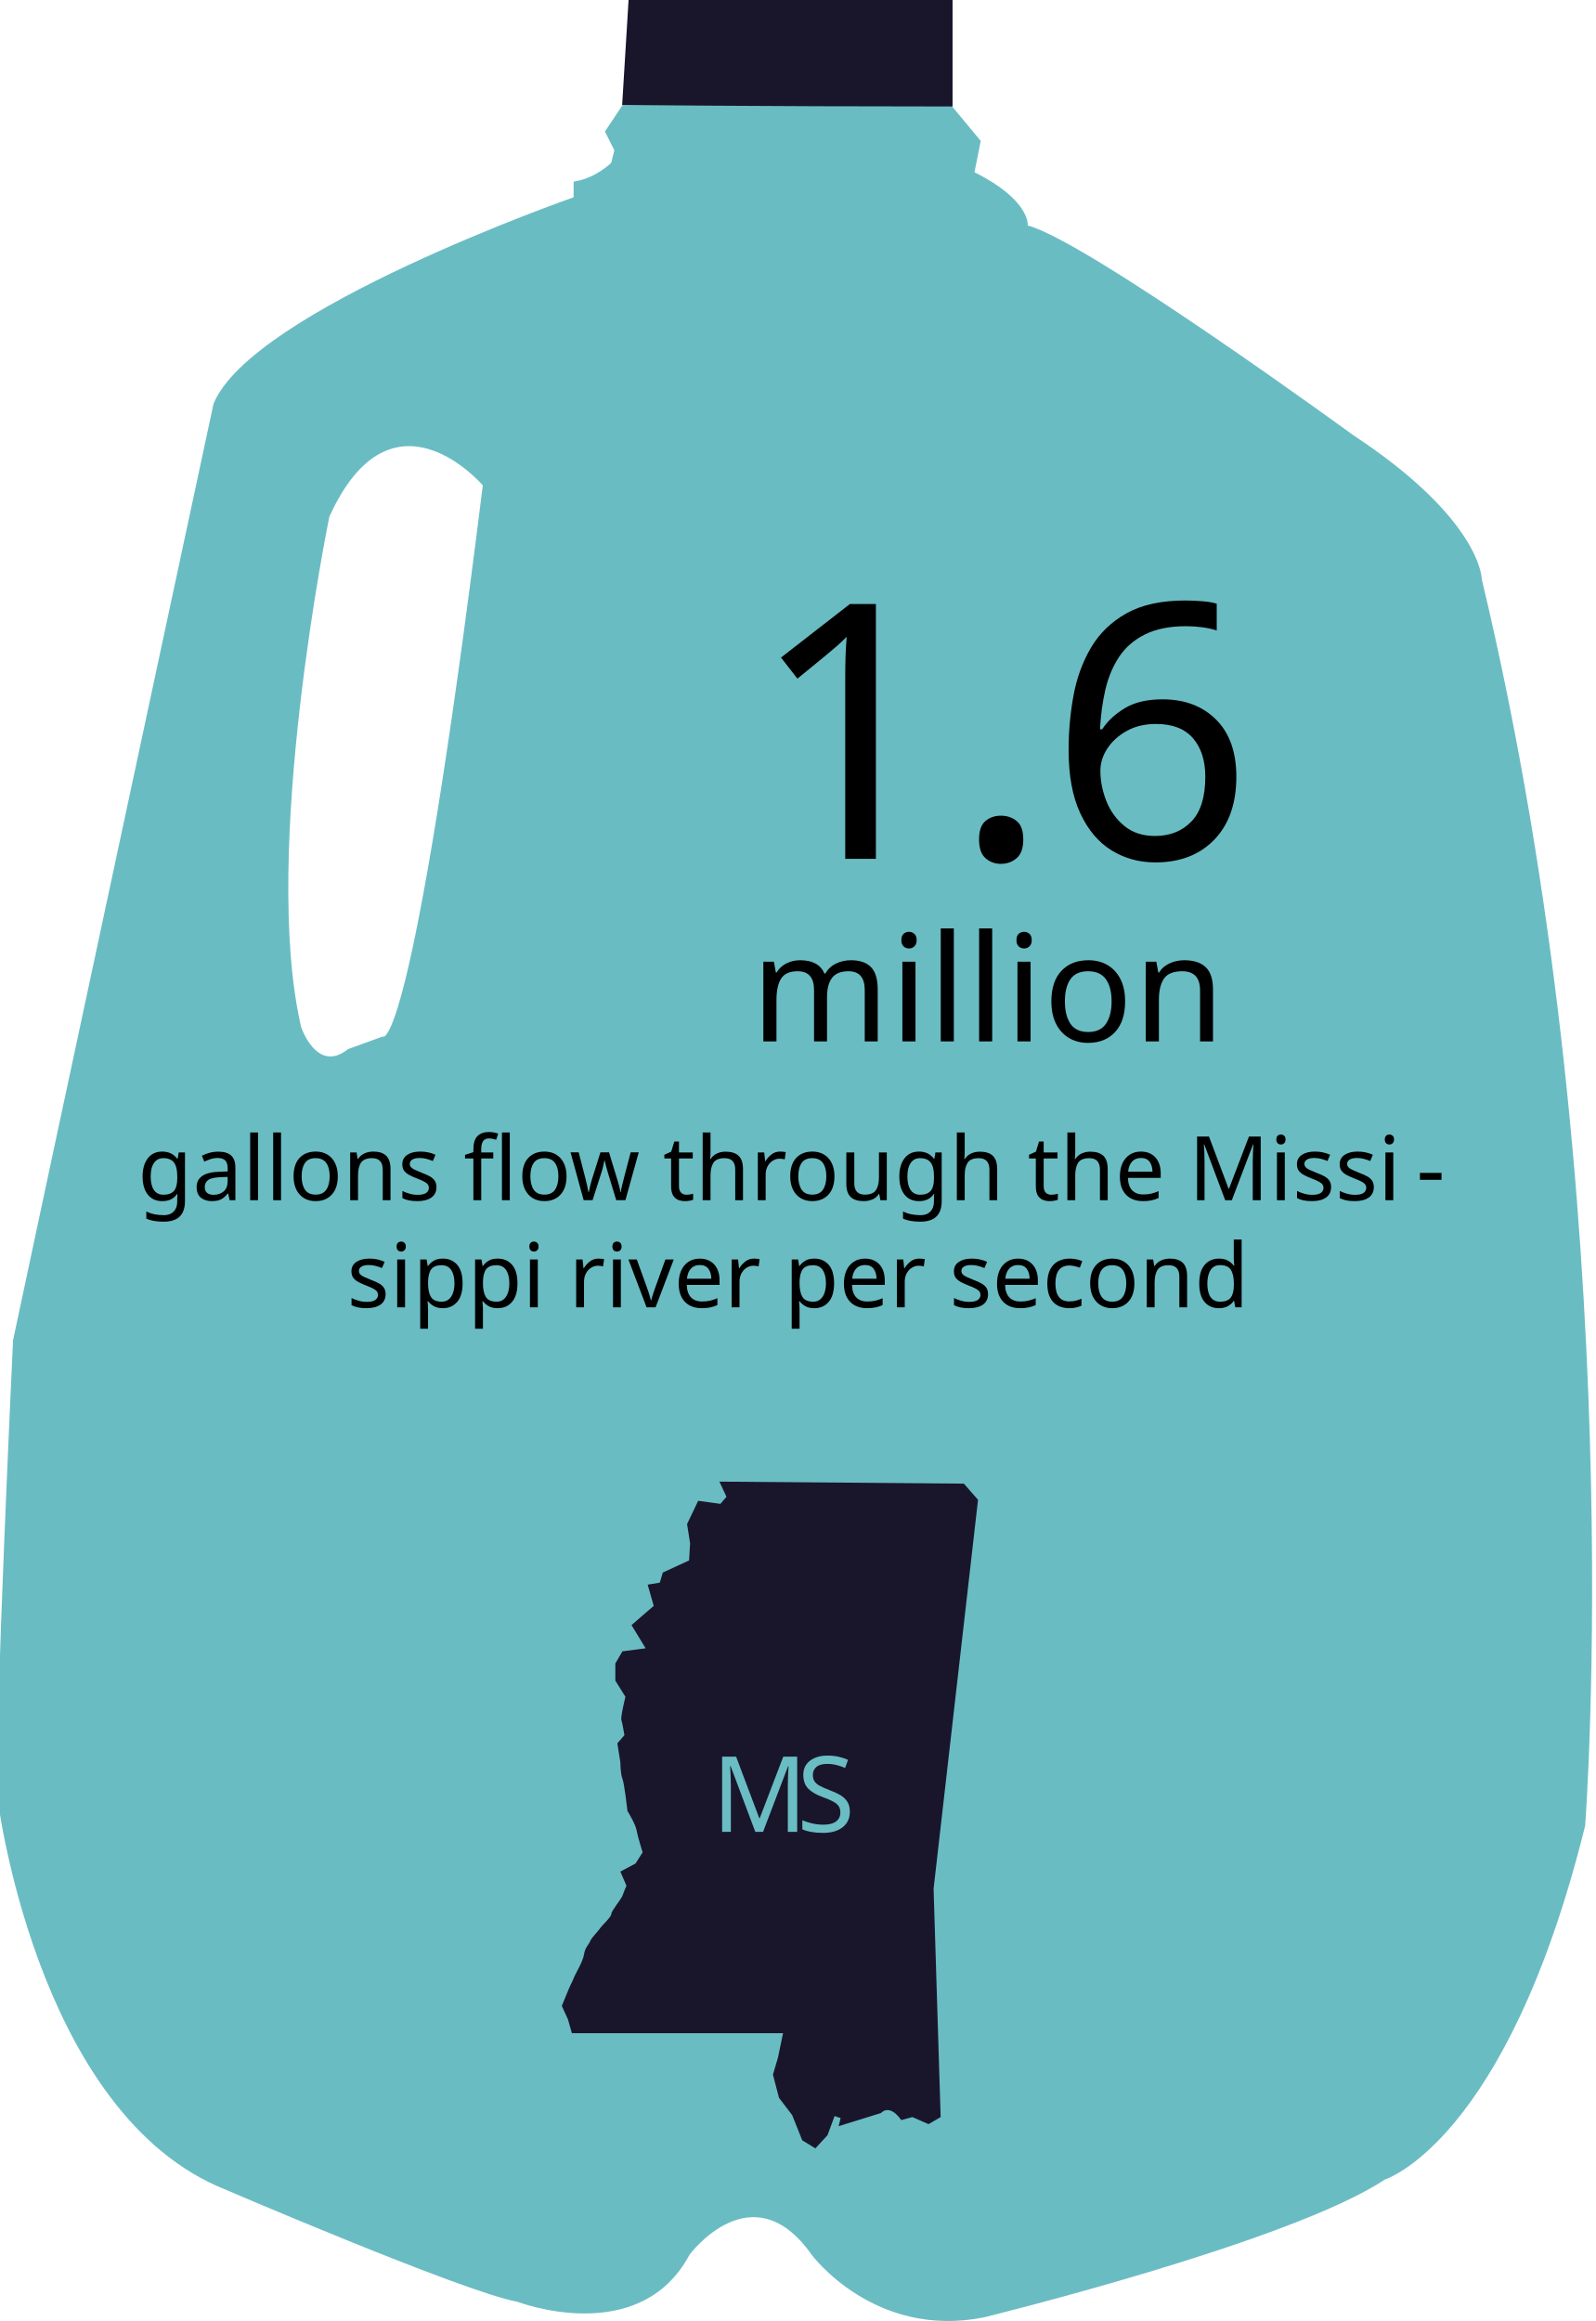
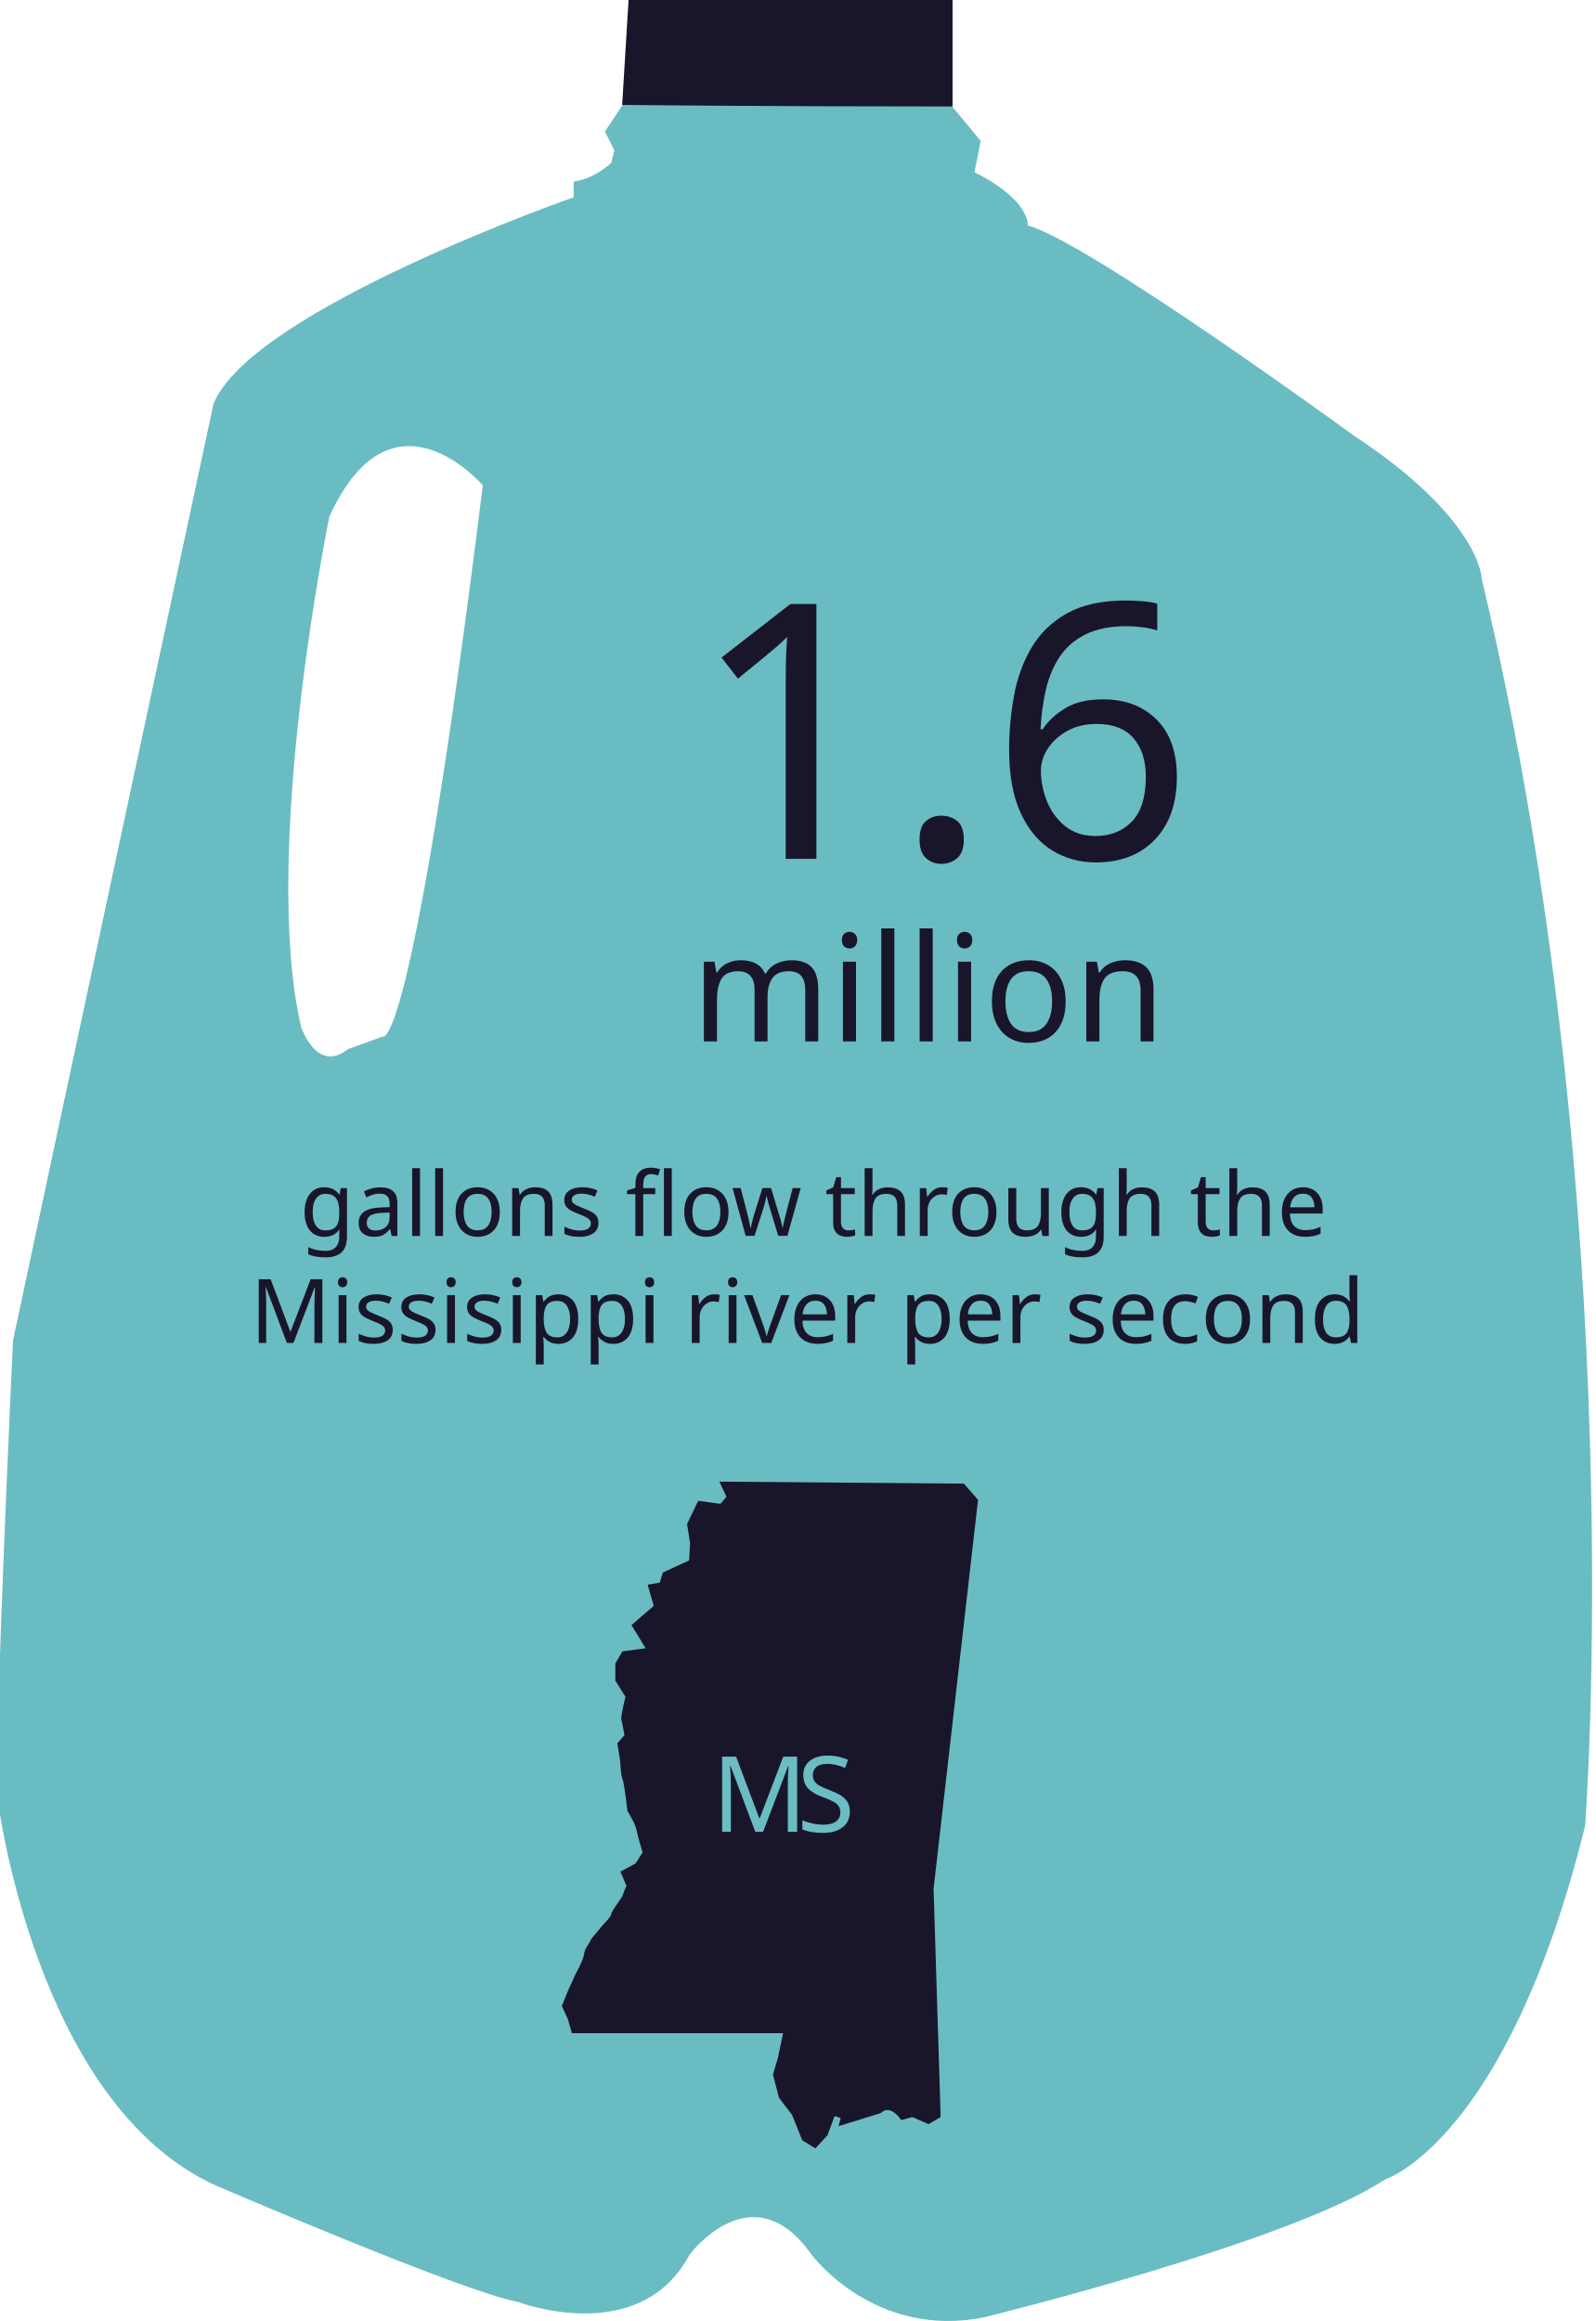
<svg xmlns="http://www.w3.org/2000/svg" version="1.1" id="Layer_1" x="0px" y="0px" width="536.378px" height="780.521px" viewBox="0 0 536.378 780.521" enable-background="new 0 0 536.378 780.521" xml:space="preserve">
  <g>
    <g>
-       <path fill="#6ABCC3" d="M329.795,47.392l-2.106,10.53c18.959,9.479,17.903,17.903,17.903,17.903    c20.01,5.263,109.521,70.558,109.521,70.558c43.176,28.433,43.176,48.442,43.176,48.442    c50.553,211.678,34.752,419.134,34.752,419.134c-26.328,106.364-67.396,119.005-67.396,119.005    C434.049,754.024,330.852,779.3,330.852,779.3c-36.861,7.373-57.922-21.062-57.922-21.062c-20.01-28.435-41.069,0-41.069,0    c-16.853,31.595-57.922,15.798-57.922,15.798c-17.903-3.157-101.101-38.964-101.101-38.964    c-61.081-27.384-73.72-130.586-73.72-130.586c-1.052-20.011,5.267-153.751,5.267-153.751    C9.3,427.212,71.786,135.853,71.786,135.853c12.635-31.595,121.105-69.508,121.105-69.508v-5.267    c7.373-1.051,12.637-6.318,12.637-6.318l1.055-4.212l-3.161-6.318l8.424-12.636l2.175-18.333l100.026,15.161L329.795,47.392z     M162.352,163.23c0,0-30.543-35.806-51.604,10.534c0,0-23.17,112.683-9.479,171.655c0,0,5.267,15.797,15.798,7.373l11.584-4.212    C128.651,348.581,138.13,358.056,162.352,163.23z" />
+       <path fill="#6ABCC3" d="M329.794,47.392l-2.105,10.53c18.959,9.479,17.902,17.903,17.902,17.903    c20.01,5.263,109.521,70.558,109.521,70.558c43.176,28.433,43.176,48.442,43.176,48.442    c50.553,211.678,34.752,419.134,34.752,419.134c-26.328,106.364-67.396,119.005-67.396,119.005    C434.048,754.024,330.851,779.3,330.851,779.3c-36.859,7.373-57.921-21.062-57.921-21.062c-20.01-28.437-41.069,0-41.069,0    c-16.853,31.595-57.922,15.798-57.922,15.798c-17.903-3.157-101.101-38.964-101.101-38.964    c-61.081-27.386-73.72-130.586-73.72-130.586c-1.052-20.013,5.267-153.751,5.267-153.751    C9.3,427.212,71.786,135.853,71.786,135.853c12.635-31.595,121.105-69.508,121.105-69.508v-5.267    c7.373-1.051,12.637-6.318,12.637-6.318l1.055-4.212l-3.161-6.318l8.424-12.636l2.175-18.333l100.025,15.161L329.794,47.392z     M162.352,163.23c0,0-30.543-35.806-51.604,10.534c0,0-23.17,112.683-9.479,171.655c0,0,5.267,15.797,15.798,7.373l11.584-4.212    C128.651,348.581,138.13,358.056,162.352,163.23z" />
    </g>
-     <path fill="#19152B" d="M209.215,35.279c0,0,45.303,0.528,111.104,0.528V0H211.368L209.215,35.279z" />
+     <path fill="#19152B" d="M209.215,35.279c0,0,45.303,0.528,111.105,0.528V0H211.368L209.215,35.279z" />
  </g>
  <rect x="32.689" y="381.761" fill="none" width="468" height="82" />
-   <text transform="matrix(1 0 0 1 46.2969 403.6309)">
-     <tspan x="0" y="0" font-family="'Interstate-Regular'" font-size="30">gallons flow through the Missi</tspan>
-     <tspan x="429.983" y="0" font-family="'Interstate-Regular'" font-size="30">-</tspan>
-     <tspan x="70.35" y="36" font-family="'Interstate-Regular'" font-size="30">sippi river per second </tspan>
-   </text>
-   <text transform="matrix(1 0 0 1 251.9434 288.8154)" font-family="'Interstate-Bold'" font-size="120">1.6</text>
+   <text transform="matrix(1 0 0 1 231.9434 288.8154)" fill="#19162B" font-family="'Interstate-Bold'" font-size="120">1.6</text>
  <text transform="matrix(1 0 0 1 410.3403 288.8154)" font-family="'Interstate-Bold'" font-size="70"> </text>
-   <text transform="matrix(1 0 0 1 252.4434 350.21)" font-family="'Interstate-Bold'" font-size="50">million</text>
-   <path fill="#19162B" d="M316.314,711.947l-2.378-76.781l14.948-130.799l-4.758-5.437l-82.216-0.68l2.378,5.096l-2.038,2.379  l-7.474-1.021l-3.738,7.812l1.019,6.456l-0.339,5.775l-8.833,4.077l-1.019,3.397l-4.077,0.68l2.038,7.134l-7.475,6.456l4.757,7.812  l-7.814,1.021l-2.377,4.076v5.774l3.396,5.438c0,0-1.697,6.793-1.358,7.812c0.339,1.021,1.019,5.099,1.019,5.099l-2.379,2.718  l1.019,6.454c0,0,0,3.739,0.68,5.437c0.68,1.699,1.699,10.871,1.699,10.871s2.718,4.417,3.058,6.456  c0.339,2.038,2.038,7.475,2.038,7.475l-2.379,3.737l-5.096,2.716l2.038,4.758c0,0-1.019,2.379-1.358,3.397  c-0.339,1.02-3.737,5.096-3.737,6.114c0,1.02-3.058,3.737-3.736,4.757c-0.68,1.021-3.059,3.396-3.398,4.416  c-0.339,1.021-1.699,2.039-2.038,4.417c-0.341,2.379-3.059,6.795-3.398,7.813c-0.339,1.02-1.019,2.038-1.699,3.736  c-0.678,1.699-2.377,5.775-2.377,5.775l2.038,4.418l1.358,4.756h71.006l-1.699,8.153l-1.697,5.774l2.039,7.814l4.415,5.775  l3.398,8.493l4.415,2.719l4.078-4.417l2.378-6.454l2.038,0.678l-0.68,2.719l14.27-4.417c0,0,2.718-3.396,6.795,2.379l3.736-1.02  l5.437,2.379L316.314,711.947z" />
+   <text transform="matrix(1 0 0 1 232.4434 350.21)" fill="#19162B" font-family="'Interstate-Bold'" font-size="50">million</text>
+   <path fill="#19162B" d="M316.314,711.947l-2.379-76.781l14.949-130.799l-4.758-5.438l-82.216-0.68l2.378,5.096l-2.038,2.379  l-7.474-1.021l-3.738,7.812l1.019,6.456l-0.339,5.775l-8.833,4.077l-1.019,3.396l-4.077,0.682l2.038,7.134l-7.475,6.456l4.757,7.812  l-7.814,1.021l-2.377,4.076v5.772l3.396,5.438c0,0-1.697,6.793-1.358,7.812c0.339,1.021,1.019,5.101,1.019,5.101l-2.379,2.718  l1.019,6.454c0,0,0,3.737,0.68,5.437c0.68,1.699,1.699,10.871,1.699,10.871s2.718,4.417,3.058,6.456  c0.339,2.038,2.038,7.475,2.038,7.475l-2.379,3.737l-5.096,2.716l2.038,4.758c0,0-1.019,2.38-1.358,3.397  c-0.339,1.02-3.737,5.096-3.737,6.114c0,1.02-3.058,3.735-3.736,4.757c-0.68,1.021-3.059,3.396-3.398,4.416  c-0.339,1.021-1.699,2.039-2.038,4.417c-0.341,2.379-3.059,6.795-3.398,7.812c-0.339,1.021-1.019,2.038-1.699,3.736  c-0.678,1.699-2.377,5.775-2.377,5.775l2.038,4.418l1.358,4.756h71.006l-1.699,8.152l-1.697,5.773l2.039,7.814l4.415,5.773  l3.398,8.493l4.415,2.719l4.078-4.417l2.378-6.454l2.038,0.68l-0.68,2.719l14.27-4.417c0,0,2.718-3.396,6.795,2.379l3.736-1.02  l5.438,2.379L316.314,711.947z" />
  <text transform="matrix(1 0 0 1 239.3906 616.0195)" fill="#6BBDC4" font-family="'Interstate-Regular'" font-size="35.404">M</text>
  <text transform="matrix(1 0 0 1 267.9966 616.0195)" fill="#6BBDC4" font-family="'Interstate-Regular'" font-size="35.404">S</text>
+   <rect x="46.689" y="393.761" fill="none" width="445" height="70" />
+   <text transform="matrix(1 0 0 1 100.771 415.6299)" fill="#19162B" font-family="'Interstate-Regular'" font-size="30">gallons flow through the </text>
+   <text transform="matrix(1 0 0 1 84.1069 451.6299)" fill="#19162B" font-family="'Interstate-Regular'" font-size="30">Missisippi river per second </text>
</svg>
